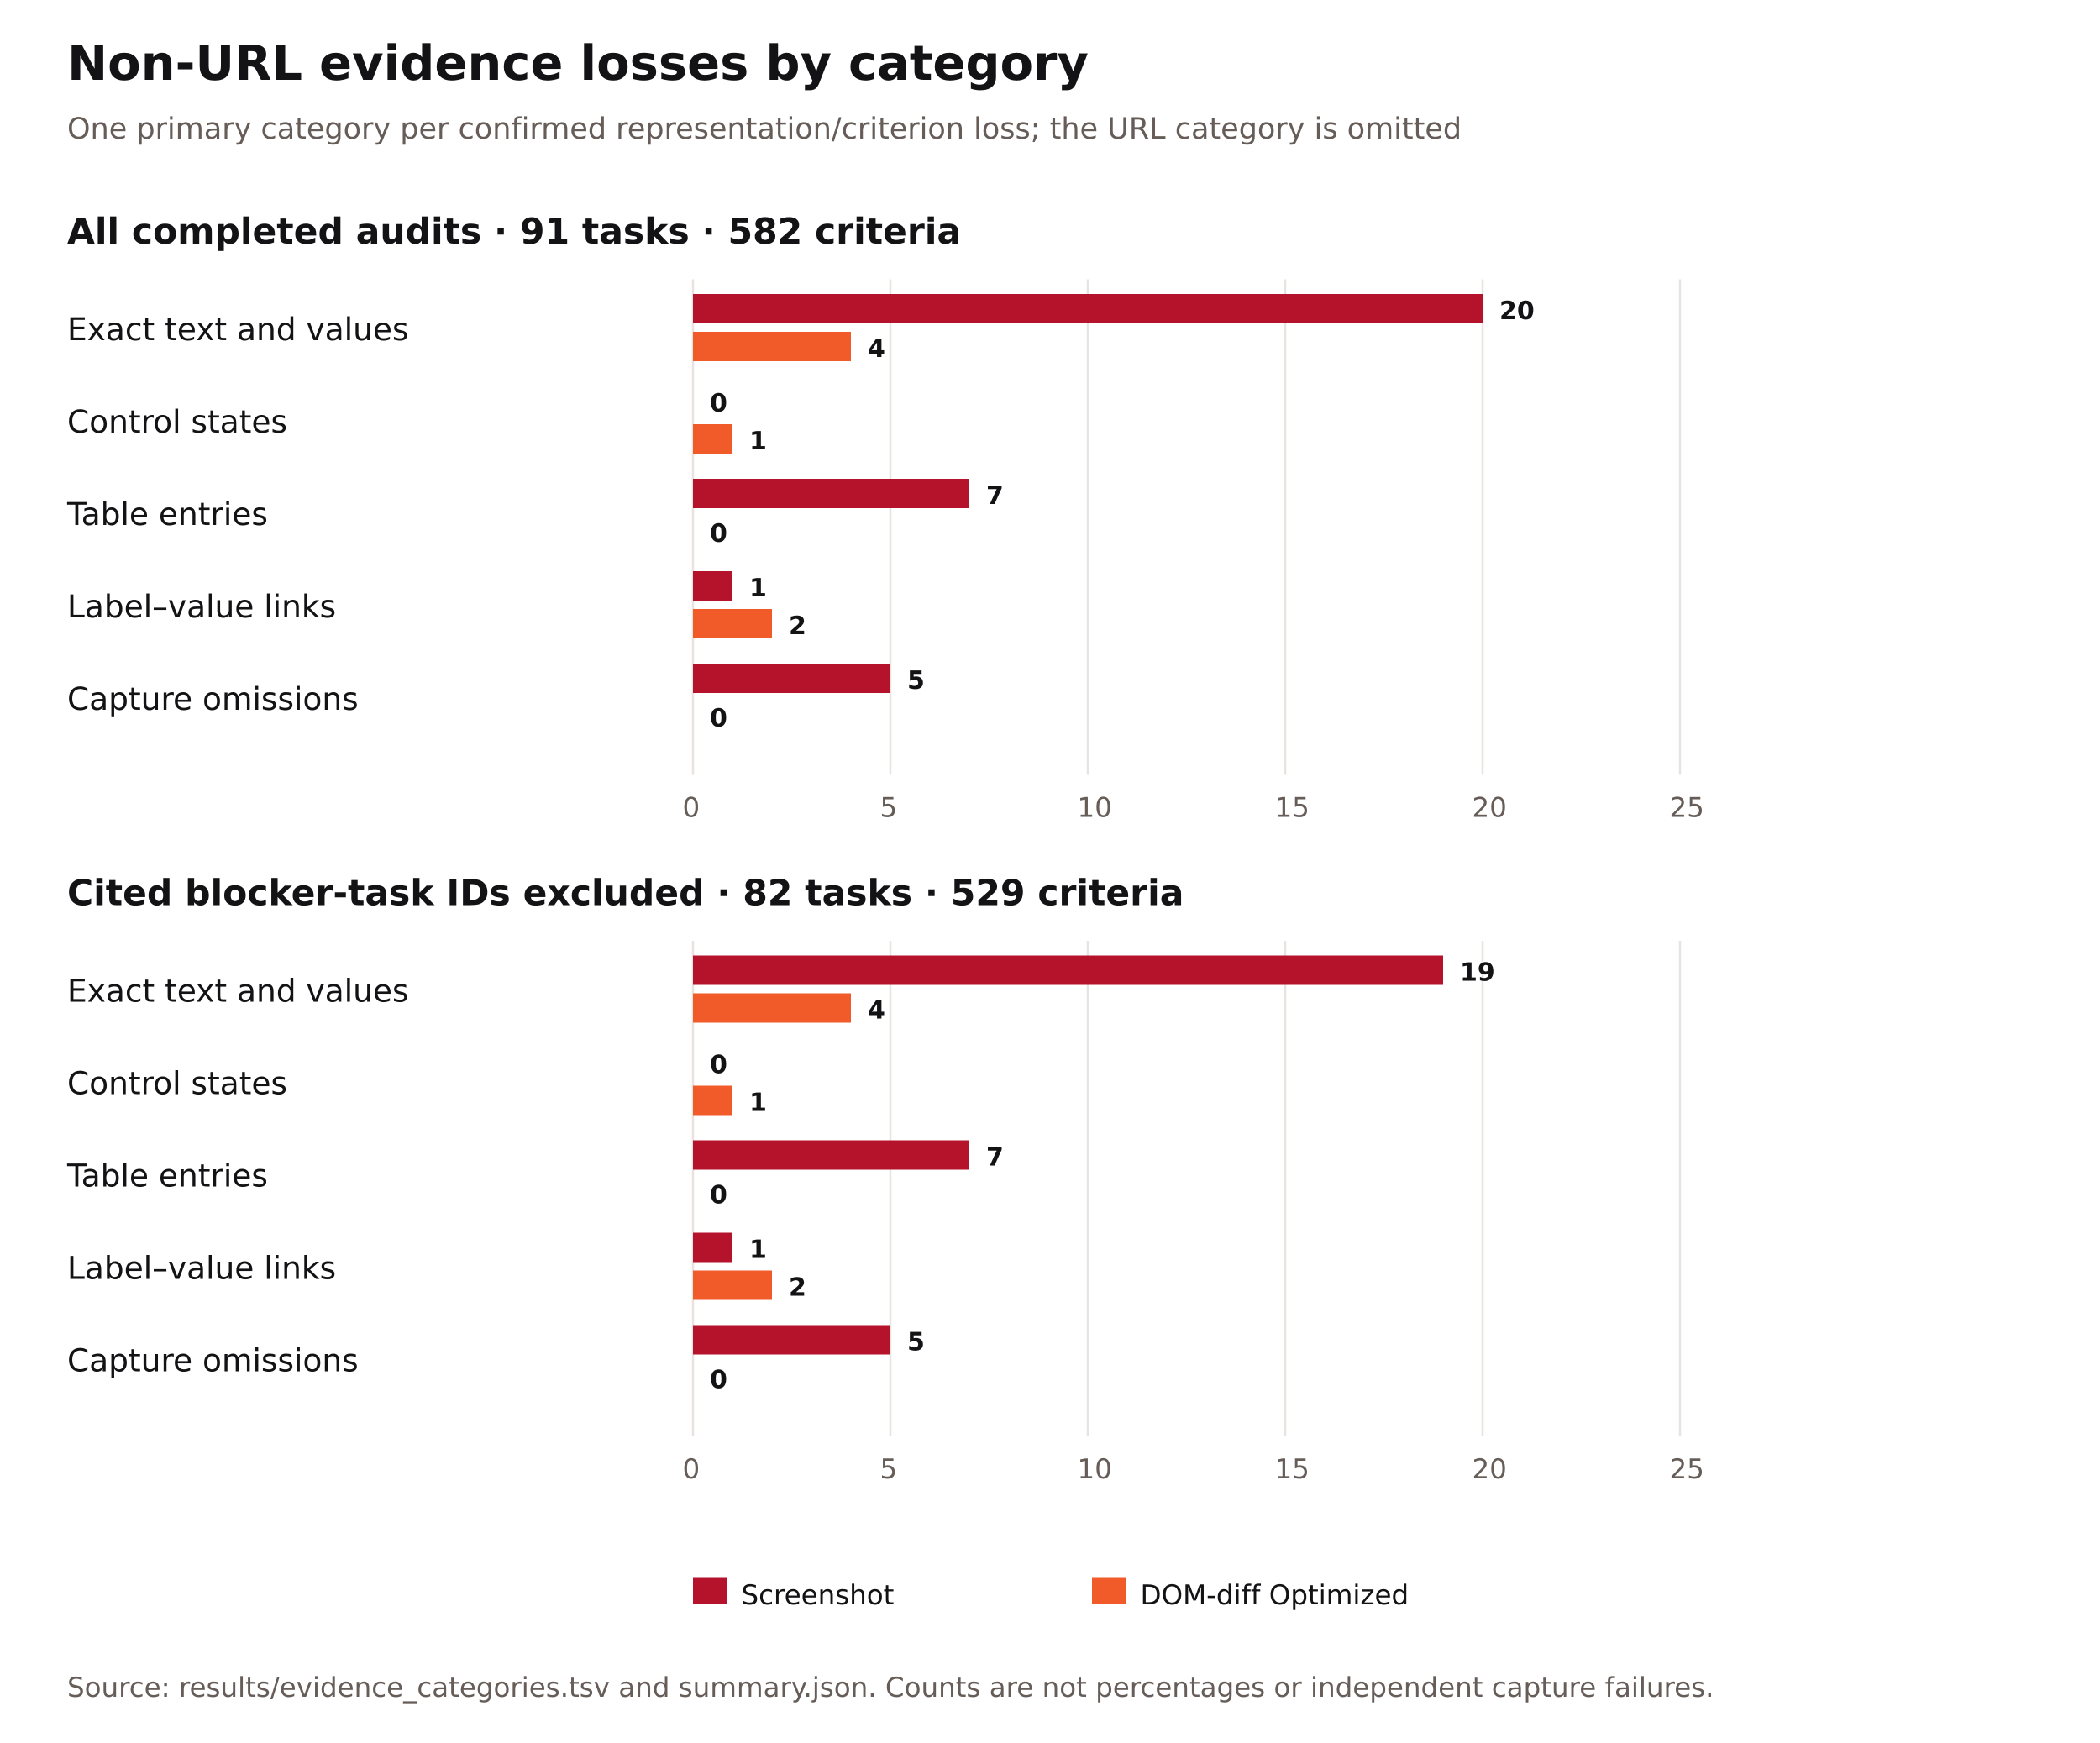
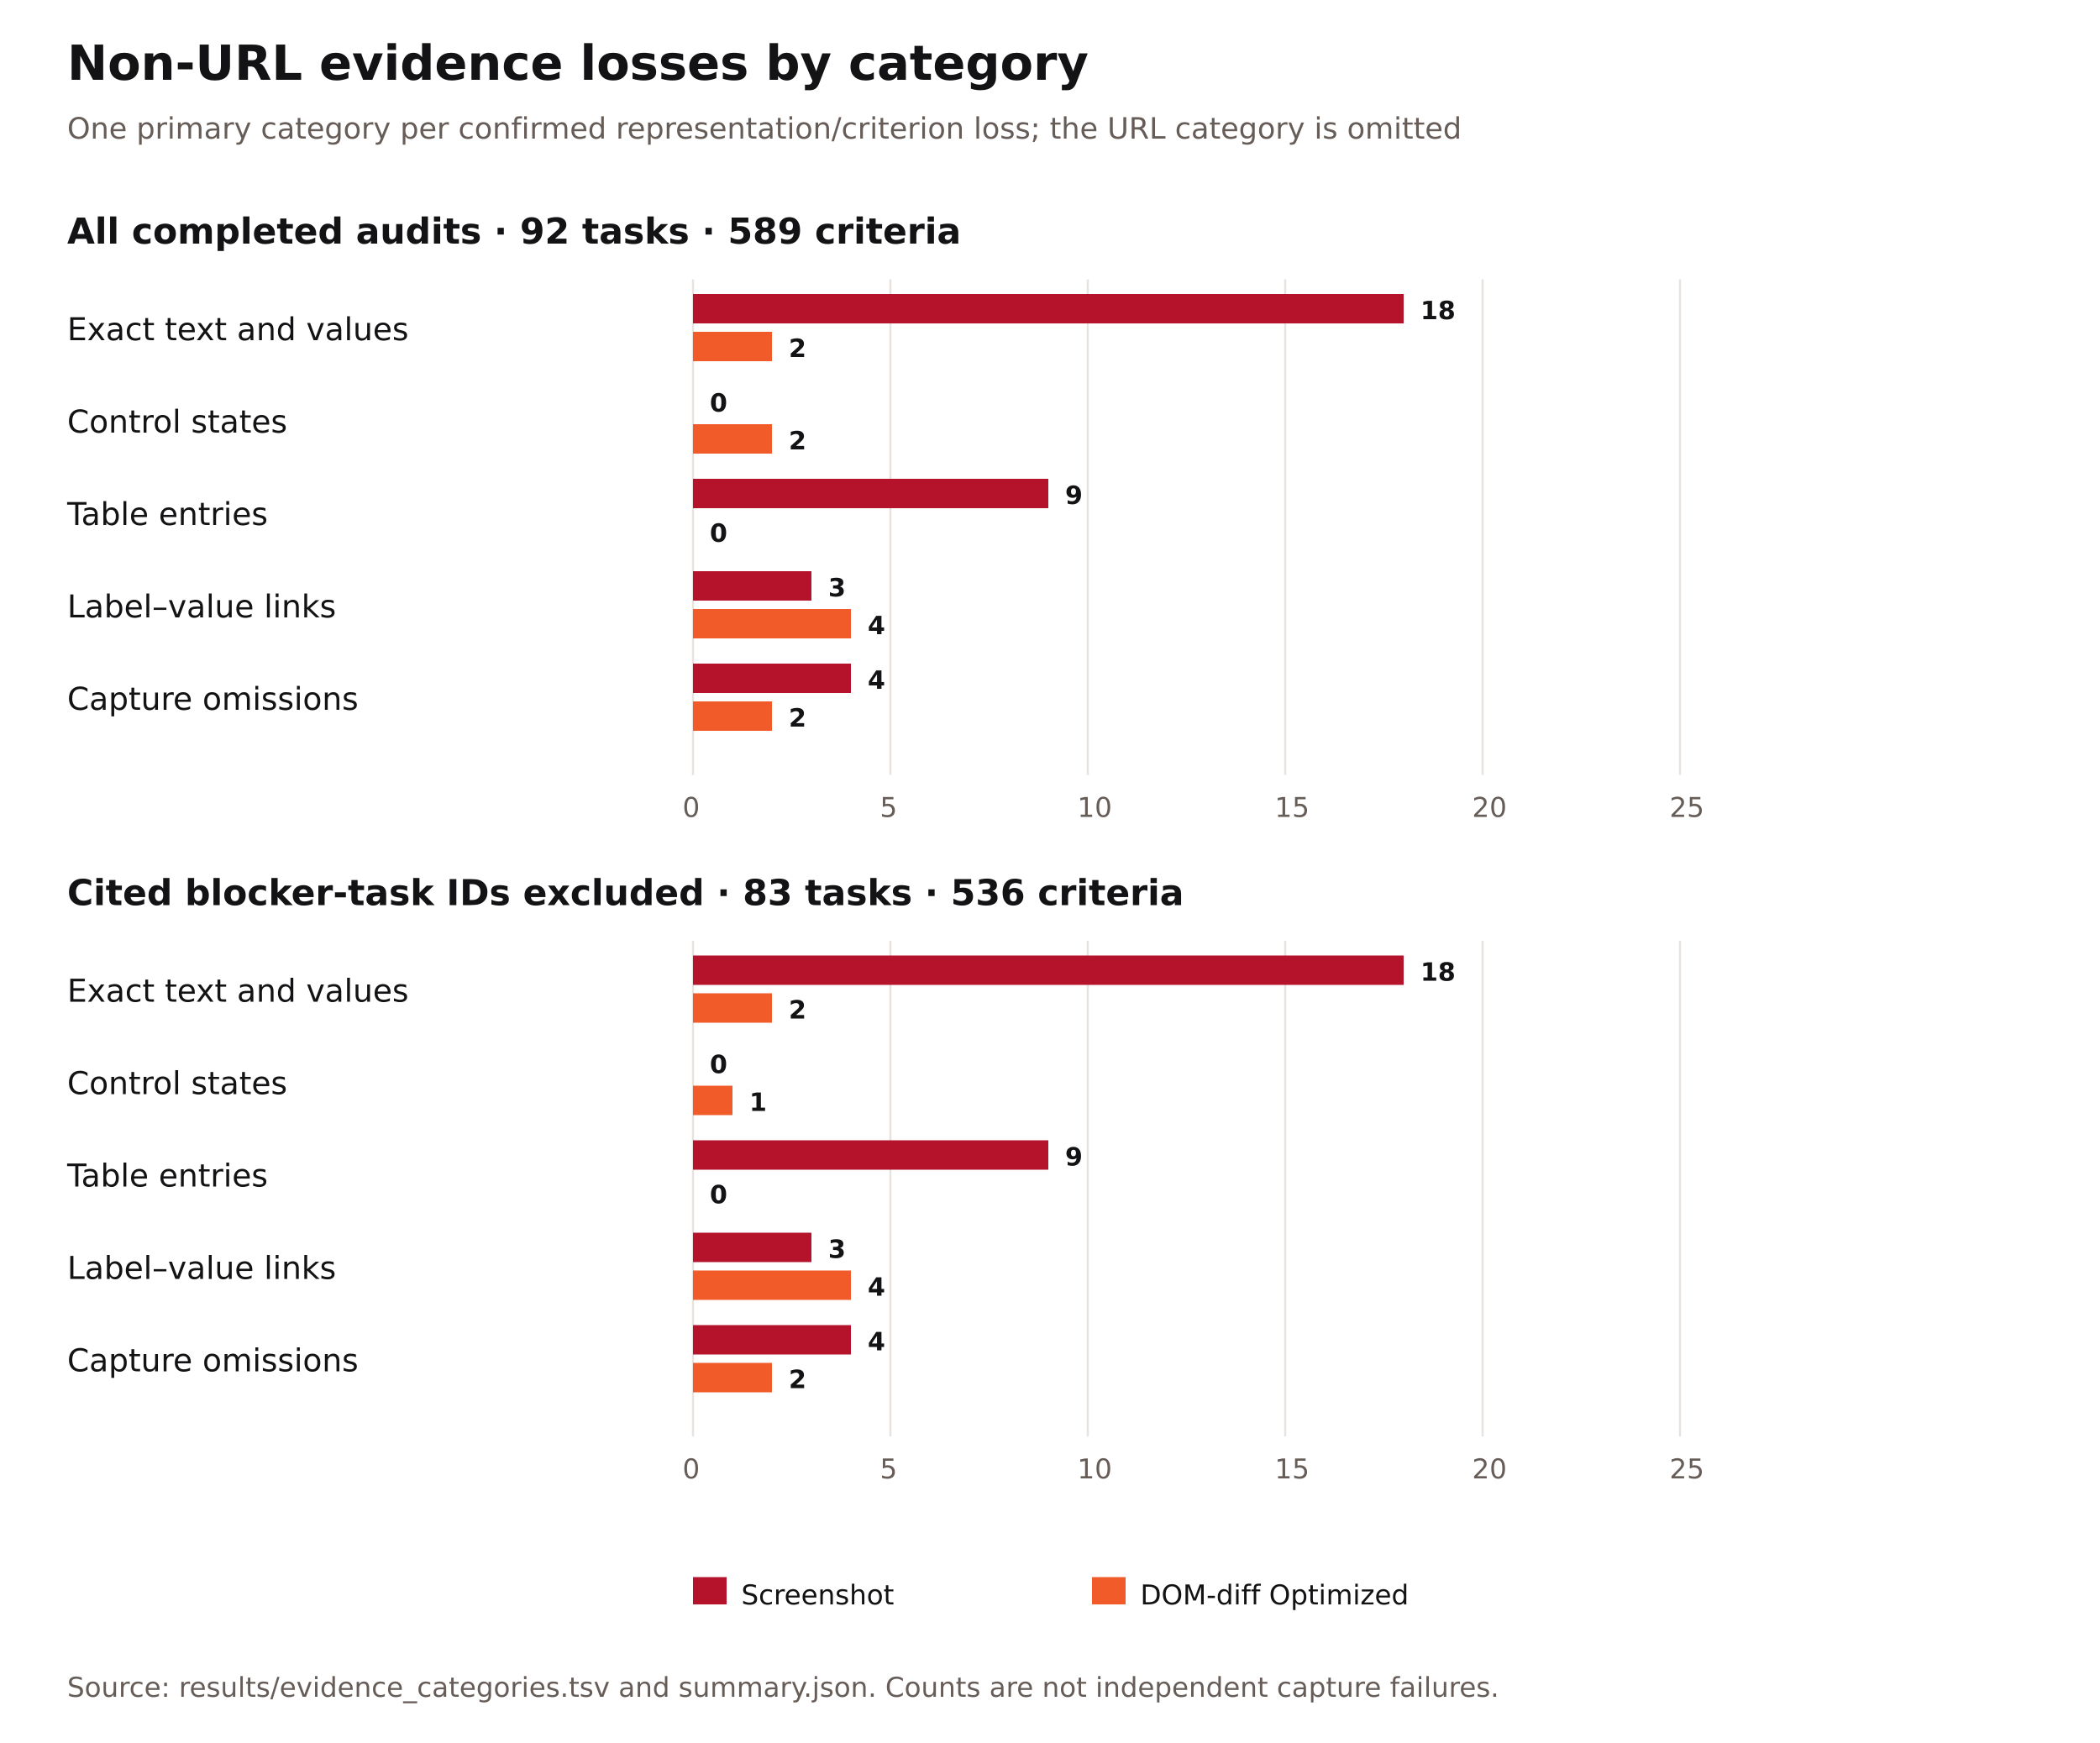
<svg xmlns="http://www.w3.org/2000/svg" width="1000" height="830" viewBox="0 0 1000 830" role="img" aria-labelledby="title desc">
  <rect width="1000" height="830" fill="white" />
  <text x="32.00" y="38.00" font-family="DejaVu Sans, Arial, sans-serif" font-size="23" font-weight="700" fill="#131315">Non-URL evidence losses by category</text>
  <text x="32.00" y="66.00" font-family="DejaVu Sans, Arial, sans-serif" font-size="14" font-weight="400" fill="#665D58">One primary category per confirmed representation/criterion loss; the URL category is omitted</text>
-   <text x="32.00" y="116.00" font-family="DejaVu Sans, Arial, sans-serif" font-size="17" font-weight="700" fill="#131315">All completed audits · 91 tasks · 582 criteria</text>
+   <text x="32.00" y="116.00" font-family="DejaVu Sans, Arial, sans-serif" font-size="17" font-weight="700" fill="#131315">All completed audits · 92 tasks · 589 criteria</text>
  <line x1="330.000" y1="133.000" x2="330.000" y2="369.000" stroke="#E9E3DF" stroke-width="1" />
  <text x="325.00" y="389.00" font-family="DejaVu Sans, Arial, sans-serif" font-size="13" font-weight="400" fill="#665D58">0</text>
  <line x1="424.000" y1="133.000" x2="424.000" y2="369.000" stroke="#E9E3DF" stroke-width="1" />
  <text x="419.00" y="389.00" font-family="DejaVu Sans, Arial, sans-serif" font-size="13" font-weight="400" fill="#665D58">5</text>
  <line x1="518.000" y1="133.000" x2="518.000" y2="369.000" stroke="#E9E3DF" stroke-width="1" />
  <text x="513.00" y="389.00" font-family="DejaVu Sans, Arial, sans-serif" font-size="13" font-weight="400" fill="#665D58">10</text>
  <line x1="612.000" y1="133.000" x2="612.000" y2="369.000" stroke="#E9E3DF" stroke-width="1" />
  <text x="607.00" y="389.00" font-family="DejaVu Sans, Arial, sans-serif" font-size="13" font-weight="400" fill="#665D58">15</text>
  <line x1="706.000" y1="133.000" x2="706.000" y2="369.000" stroke="#E9E3DF" stroke-width="1" />
  <text x="701.00" y="389.00" font-family="DejaVu Sans, Arial, sans-serif" font-size="13" font-weight="400" fill="#665D58">20</text>
  <line x1="800.000" y1="133.000" x2="800.000" y2="369.000" stroke="#E9E3DF" stroke-width="1" />
  <text x="795.00" y="389.00" font-family="DejaVu Sans, Arial, sans-serif" font-size="13" font-weight="400" fill="#665D58">25</text>
  <text x="32.00" y="162.00" font-family="DejaVu Sans, Arial, sans-serif" font-size="15" font-weight="400" fill="#131315">Exact text and values</text>
-   <rect x="330.000" y="140.000" width="376.000" height="14.000" fill="#B5122B" />
-   <text x="714.00" y="152.00" font-family="DejaVu Sans, Arial, sans-serif" font-size="12" font-weight="700" fill="#131315">20</text>
-   <rect x="330.000" y="158.000" width="75.200" height="14.000" fill="#F15A29" />
-   <text x="413.20" y="170.00" font-family="DejaVu Sans, Arial, sans-serif" font-size="12" font-weight="700" fill="#131315">4</text>
+   <rect x="330.000" y="140.000" width="338.400" height="14.000" fill="#B5122B" />
+   <text x="676.40" y="152.00" font-family="DejaVu Sans, Arial, sans-serif" font-size="12" font-weight="700" fill="#131315">18</text>
+   <rect x="330.000" y="158.000" width="37.600" height="14.000" fill="#F15A29" />
+   <text x="375.60" y="170.00" font-family="DejaVu Sans, Arial, sans-serif" font-size="12" font-weight="700" fill="#131315">2</text>
  <text x="32.00" y="206.00" font-family="DejaVu Sans, Arial, sans-serif" font-size="15" font-weight="400" fill="#131315">Control states</text>
  <rect x="330.000" y="184.000" width="0.000" height="14.000" fill="#B5122B" />
  <text x="338.00" y="196.00" font-family="DejaVu Sans, Arial, sans-serif" font-size="12" font-weight="700" fill="#131315">0</text>
-   <rect x="330.000" y="202.000" width="18.800" height="14.000" fill="#F15A29" />
-   <text x="356.80" y="214.00" font-family="DejaVu Sans, Arial, sans-serif" font-size="12" font-weight="700" fill="#131315">1</text>
+   <rect x="330.000" y="202.000" width="37.600" height="14.000" fill="#F15A29" />
+   <text x="375.60" y="214.00" font-family="DejaVu Sans, Arial, sans-serif" font-size="12" font-weight="700" fill="#131315">2</text>
  <text x="32.00" y="250.00" font-family="DejaVu Sans, Arial, sans-serif" font-size="15" font-weight="400" fill="#131315">Table entries</text>
-   <rect x="330.000" y="228.000" width="131.600" height="14.000" fill="#B5122B" />
-   <text x="469.60" y="240.00" font-family="DejaVu Sans, Arial, sans-serif" font-size="12" font-weight="700" fill="#131315">7</text>
+   <rect x="330.000" y="228.000" width="169.200" height="14.000" fill="#B5122B" />
+   <text x="507.20" y="240.00" font-family="DejaVu Sans, Arial, sans-serif" font-size="12" font-weight="700" fill="#131315">9</text>
  <rect x="330.000" y="246.000" width="0.000" height="14.000" fill="#F15A29" />
  <text x="338.00" y="258.00" font-family="DejaVu Sans, Arial, sans-serif" font-size="12" font-weight="700" fill="#131315">0</text>
  <text x="32.00" y="294.00" font-family="DejaVu Sans, Arial, sans-serif" font-size="15" font-weight="400" fill="#131315">Label–value links</text>
-   <rect x="330.000" y="272.000" width="18.800" height="14.000" fill="#B5122B" />
-   <text x="356.80" y="284.00" font-family="DejaVu Sans, Arial, sans-serif" font-size="12" font-weight="700" fill="#131315">1</text>
-   <rect x="330.000" y="290.000" width="37.600" height="14.000" fill="#F15A29" />
-   <text x="375.60" y="302.00" font-family="DejaVu Sans, Arial, sans-serif" font-size="12" font-weight="700" fill="#131315">2</text>
+   <rect x="330.000" y="272.000" width="56.400" height="14.000" fill="#B5122B" />
+   <text x="394.40" y="284.00" font-family="DejaVu Sans, Arial, sans-serif" font-size="12" font-weight="700" fill="#131315">3</text>
+   <rect x="330.000" y="290.000" width="75.200" height="14.000" fill="#F15A29" />
+   <text x="413.20" y="302.00" font-family="DejaVu Sans, Arial, sans-serif" font-size="12" font-weight="700" fill="#131315">4</text>
  <text x="32.00" y="338.00" font-family="DejaVu Sans, Arial, sans-serif" font-size="15" font-weight="400" fill="#131315">Capture omissions</text>
-   <rect x="330.000" y="316.000" width="94.000" height="14.000" fill="#B5122B" />
-   <text x="432.00" y="328.00" font-family="DejaVu Sans, Arial, sans-serif" font-size="12" font-weight="700" fill="#131315">5</text>
-   <rect x="330.000" y="334.000" width="0.000" height="14.000" fill="#F15A29" />
-   <text x="338.00" y="346.00" font-family="DejaVu Sans, Arial, sans-serif" font-size="12" font-weight="700" fill="#131315">0</text>
-   <text x="32.00" y="431.00" font-family="DejaVu Sans, Arial, sans-serif" font-size="17" font-weight="700" fill="#131315">Cited blocker-task IDs excluded · 82 tasks · 529 criteria</text>
+   <rect x="330.000" y="316.000" width="75.200" height="14.000" fill="#B5122B" />
+   <text x="413.20" y="328.00" font-family="DejaVu Sans, Arial, sans-serif" font-size="12" font-weight="700" fill="#131315">4</text>
+   <rect x="330.000" y="334.000" width="37.600" height="14.000" fill="#F15A29" />
+   <text x="375.60" y="346.00" font-family="DejaVu Sans, Arial, sans-serif" font-size="12" font-weight="700" fill="#131315">2</text>
+   <text x="32.00" y="431.00" font-family="DejaVu Sans, Arial, sans-serif" font-size="17" font-weight="700" fill="#131315">Cited blocker-task IDs excluded · 83 tasks · 536 criteria</text>
  <line x1="330.000" y1="448.000" x2="330.000" y2="684.000" stroke="#E9E3DF" stroke-width="1" />
  <text x="325.00" y="704.00" font-family="DejaVu Sans, Arial, sans-serif" font-size="13" font-weight="400" fill="#665D58">0</text>
  <line x1="424.000" y1="448.000" x2="424.000" y2="684.000" stroke="#E9E3DF" stroke-width="1" />
  <text x="419.00" y="704.00" font-family="DejaVu Sans, Arial, sans-serif" font-size="13" font-weight="400" fill="#665D58">5</text>
  <line x1="518.000" y1="448.000" x2="518.000" y2="684.000" stroke="#E9E3DF" stroke-width="1" />
  <text x="513.00" y="704.00" font-family="DejaVu Sans, Arial, sans-serif" font-size="13" font-weight="400" fill="#665D58">10</text>
  <line x1="612.000" y1="448.000" x2="612.000" y2="684.000" stroke="#E9E3DF" stroke-width="1" />
  <text x="607.00" y="704.00" font-family="DejaVu Sans, Arial, sans-serif" font-size="13" font-weight="400" fill="#665D58">15</text>
  <line x1="706.000" y1="448.000" x2="706.000" y2="684.000" stroke="#E9E3DF" stroke-width="1" />
  <text x="701.00" y="704.00" font-family="DejaVu Sans, Arial, sans-serif" font-size="13" font-weight="400" fill="#665D58">20</text>
  <line x1="800.000" y1="448.000" x2="800.000" y2="684.000" stroke="#E9E3DF" stroke-width="1" />
  <text x="795.00" y="704.00" font-family="DejaVu Sans, Arial, sans-serif" font-size="13" font-weight="400" fill="#665D58">25</text>
  <text x="32.00" y="477.00" font-family="DejaVu Sans, Arial, sans-serif" font-size="15" font-weight="400" fill="#131315">Exact text and values</text>
-   <rect x="330.000" y="455.000" width="357.200" height="14.000" fill="#B5122B" />
-   <text x="695.20" y="467.00" font-family="DejaVu Sans, Arial, sans-serif" font-size="12" font-weight="700" fill="#131315">19</text>
-   <rect x="330.000" y="473.000" width="75.200" height="14.000" fill="#F15A29" />
-   <text x="413.20" y="485.00" font-family="DejaVu Sans, Arial, sans-serif" font-size="12" font-weight="700" fill="#131315">4</text>
+   <rect x="330.000" y="455.000" width="338.400" height="14.000" fill="#B5122B" />
+   <text x="676.40" y="467.00" font-family="DejaVu Sans, Arial, sans-serif" font-size="12" font-weight="700" fill="#131315">18</text>
+   <rect x="330.000" y="473.000" width="37.600" height="14.000" fill="#F15A29" />
+   <text x="375.60" y="485.00" font-family="DejaVu Sans, Arial, sans-serif" font-size="12" font-weight="700" fill="#131315">2</text>
  <text x="32.00" y="521.00" font-family="DejaVu Sans, Arial, sans-serif" font-size="15" font-weight="400" fill="#131315">Control states</text>
  <rect x="330.000" y="499.000" width="0.000" height="14.000" fill="#B5122B" />
  <text x="338.00" y="511.00" font-family="DejaVu Sans, Arial, sans-serif" font-size="12" font-weight="700" fill="#131315">0</text>
  <rect x="330.000" y="517.000" width="18.800" height="14.000" fill="#F15A29" />
  <text x="356.80" y="529.00" font-family="DejaVu Sans, Arial, sans-serif" font-size="12" font-weight="700" fill="#131315">1</text>
  <text x="32.00" y="565.00" font-family="DejaVu Sans, Arial, sans-serif" font-size="15" font-weight="400" fill="#131315">Table entries</text>
-   <rect x="330.000" y="543.000" width="131.600" height="14.000" fill="#B5122B" />
-   <text x="469.60" y="555.00" font-family="DejaVu Sans, Arial, sans-serif" font-size="12" font-weight="700" fill="#131315">7</text>
+   <rect x="330.000" y="543.000" width="169.200" height="14.000" fill="#B5122B" />
+   <text x="507.20" y="555.00" font-family="DejaVu Sans, Arial, sans-serif" font-size="12" font-weight="700" fill="#131315">9</text>
  <rect x="330.000" y="561.000" width="0.000" height="14.000" fill="#F15A29" />
  <text x="338.00" y="573.00" font-family="DejaVu Sans, Arial, sans-serif" font-size="12" font-weight="700" fill="#131315">0</text>
  <text x="32.00" y="609.00" font-family="DejaVu Sans, Arial, sans-serif" font-size="15" font-weight="400" fill="#131315">Label–value links</text>
-   <rect x="330.000" y="587.000" width="18.800" height="14.000" fill="#B5122B" />
-   <text x="356.80" y="599.00" font-family="DejaVu Sans, Arial, sans-serif" font-size="12" font-weight="700" fill="#131315">1</text>
-   <rect x="330.000" y="605.000" width="37.600" height="14.000" fill="#F15A29" />
-   <text x="375.60" y="617.00" font-family="DejaVu Sans, Arial, sans-serif" font-size="12" font-weight="700" fill="#131315">2</text>
+   <rect x="330.000" y="587.000" width="56.400" height="14.000" fill="#B5122B" />
+   <text x="394.40" y="599.00" font-family="DejaVu Sans, Arial, sans-serif" font-size="12" font-weight="700" fill="#131315">3</text>
+   <rect x="330.000" y="605.000" width="75.200" height="14.000" fill="#F15A29" />
+   <text x="413.20" y="617.00" font-family="DejaVu Sans, Arial, sans-serif" font-size="12" font-weight="700" fill="#131315">4</text>
  <text x="32.00" y="653.00" font-family="DejaVu Sans, Arial, sans-serif" font-size="15" font-weight="400" fill="#131315">Capture omissions</text>
-   <rect x="330.000" y="631.000" width="94.000" height="14.000" fill="#B5122B" />
-   <text x="432.00" y="643.00" font-family="DejaVu Sans, Arial, sans-serif" font-size="12" font-weight="700" fill="#131315">5</text>
-   <rect x="330.000" y="649.000" width="0.000" height="14.000" fill="#F15A29" />
-   <text x="338.00" y="661.00" font-family="DejaVu Sans, Arial, sans-serif" font-size="12" font-weight="700" fill="#131315">0</text>
+   <rect x="330.000" y="631.000" width="75.200" height="14.000" fill="#B5122B" />
+   <text x="413.20" y="643.00" font-family="DejaVu Sans, Arial, sans-serif" font-size="12" font-weight="700" fill="#131315">4</text>
+   <rect x="330.000" y="649.000" width="37.600" height="14.000" fill="#F15A29" />
+   <text x="375.60" y="661.00" font-family="DejaVu Sans, Arial, sans-serif" font-size="12" font-weight="700" fill="#131315">2</text>
  <rect x="330.000" y="751.000" width="16.000" height="13.000" fill="#B5122B" />
  <text x="353.00" y="764.00" font-family="DejaVu Sans, Arial, sans-serif" font-size="13" font-weight="400" fill="#131315">Screenshot</text>
  <rect x="520.000" y="751.000" width="16.000" height="13.000" fill="#F15A29" />
  <text x="543.00" y="764.00" font-family="DejaVu Sans, Arial, sans-serif" font-size="13" font-weight="400" fill="#131315">DOM-diff Optimized</text>
-   <text x="32.00" y="808.00" font-family="DejaVu Sans, Arial, sans-serif" font-size="13" font-weight="400" fill="#665D58">Source: results/evidence_categories.tsv and summary.json. Counts are not percentages or independent capture failures.</text>
+   <text x="32.00" y="808.00" font-family="DejaVu Sans, Arial, sans-serif" font-size="13" font-weight="400" fill="#665D58">Source: results/evidence_categories.tsv and summary.json. Counts are not independent capture failures.</text>
</svg>
